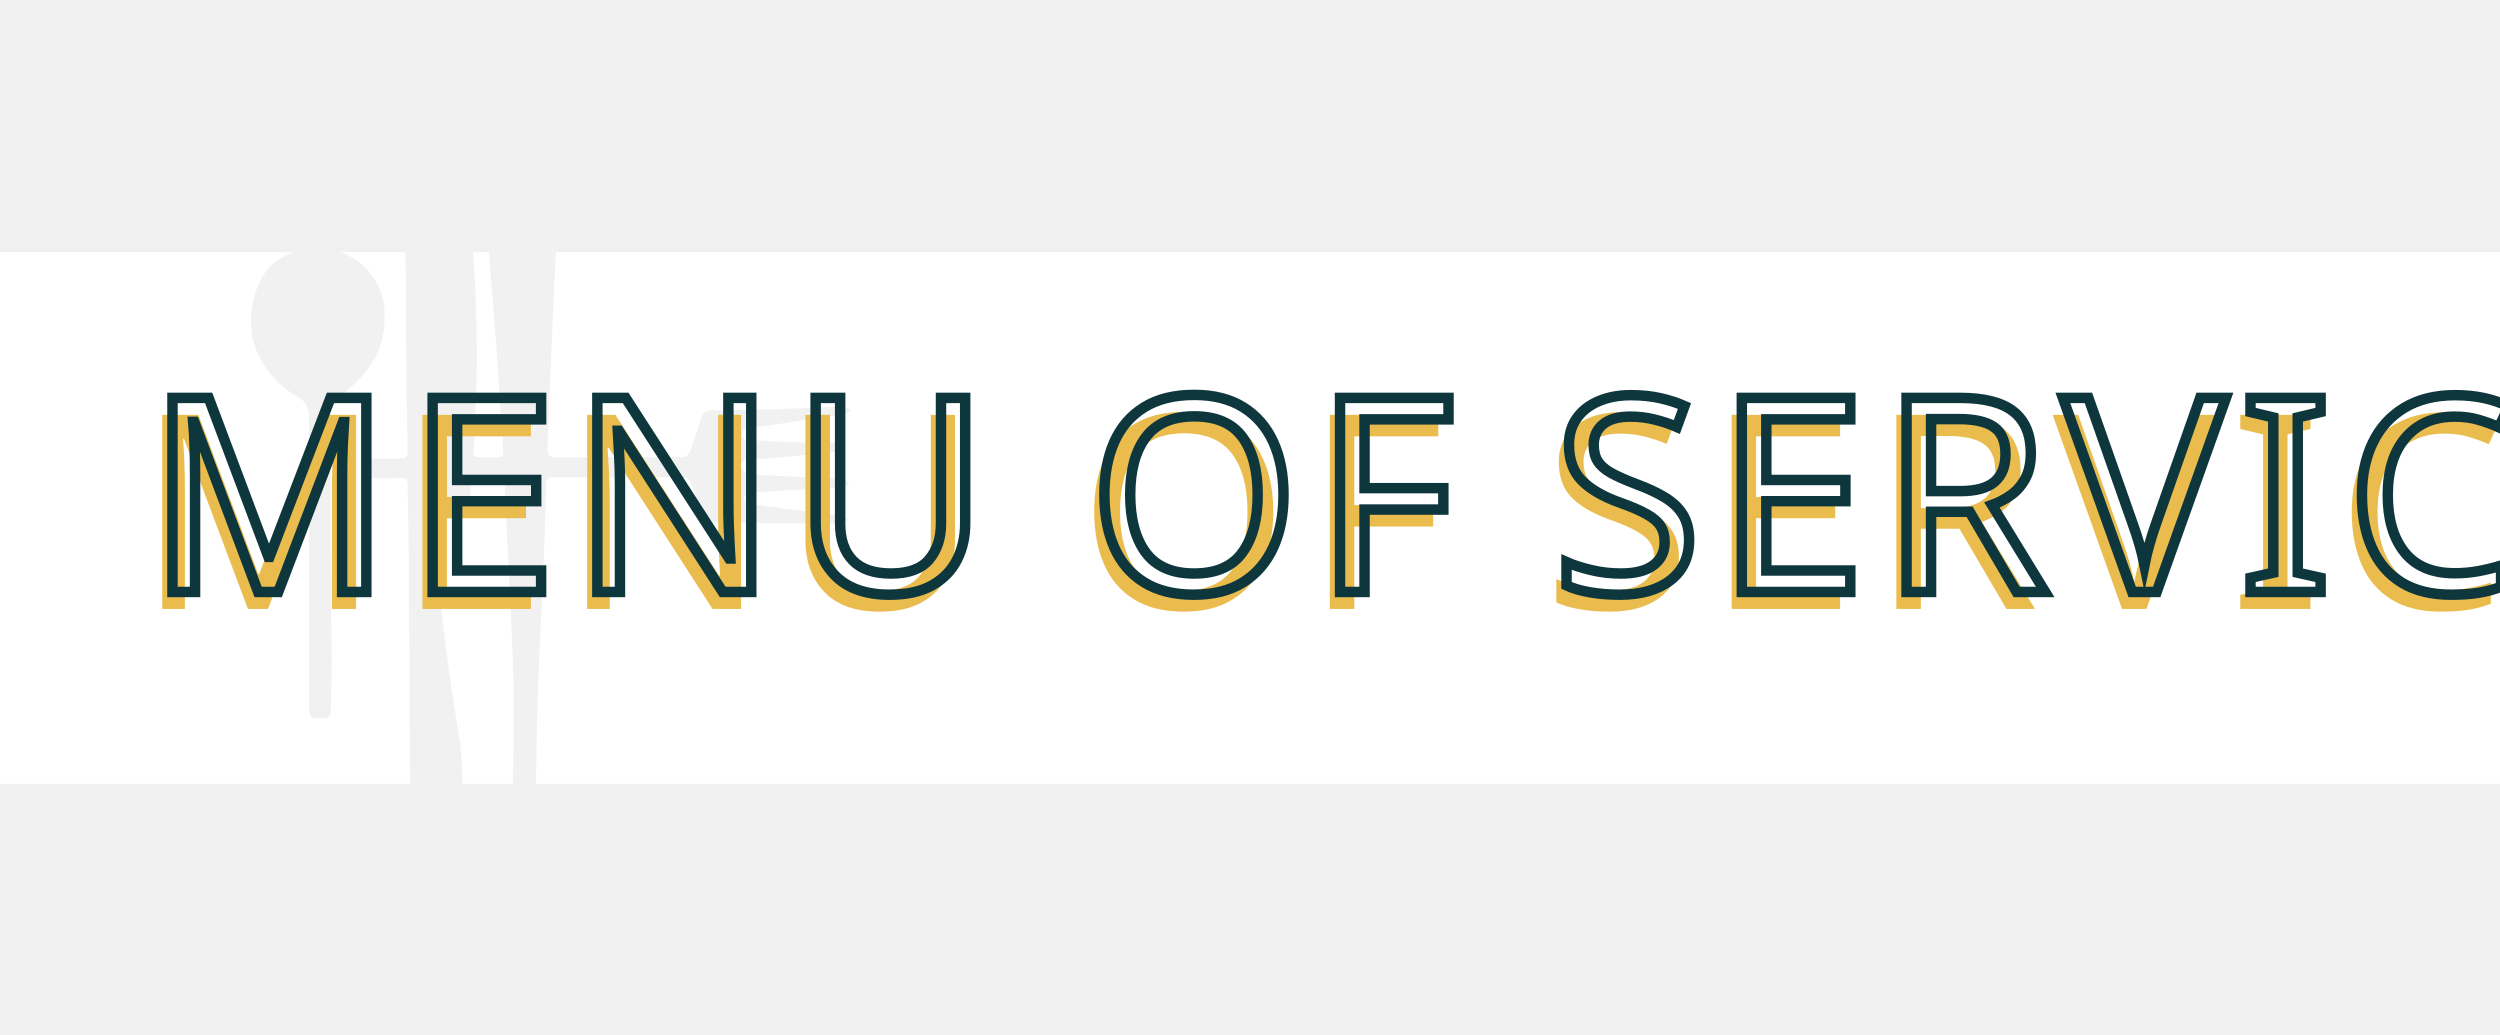
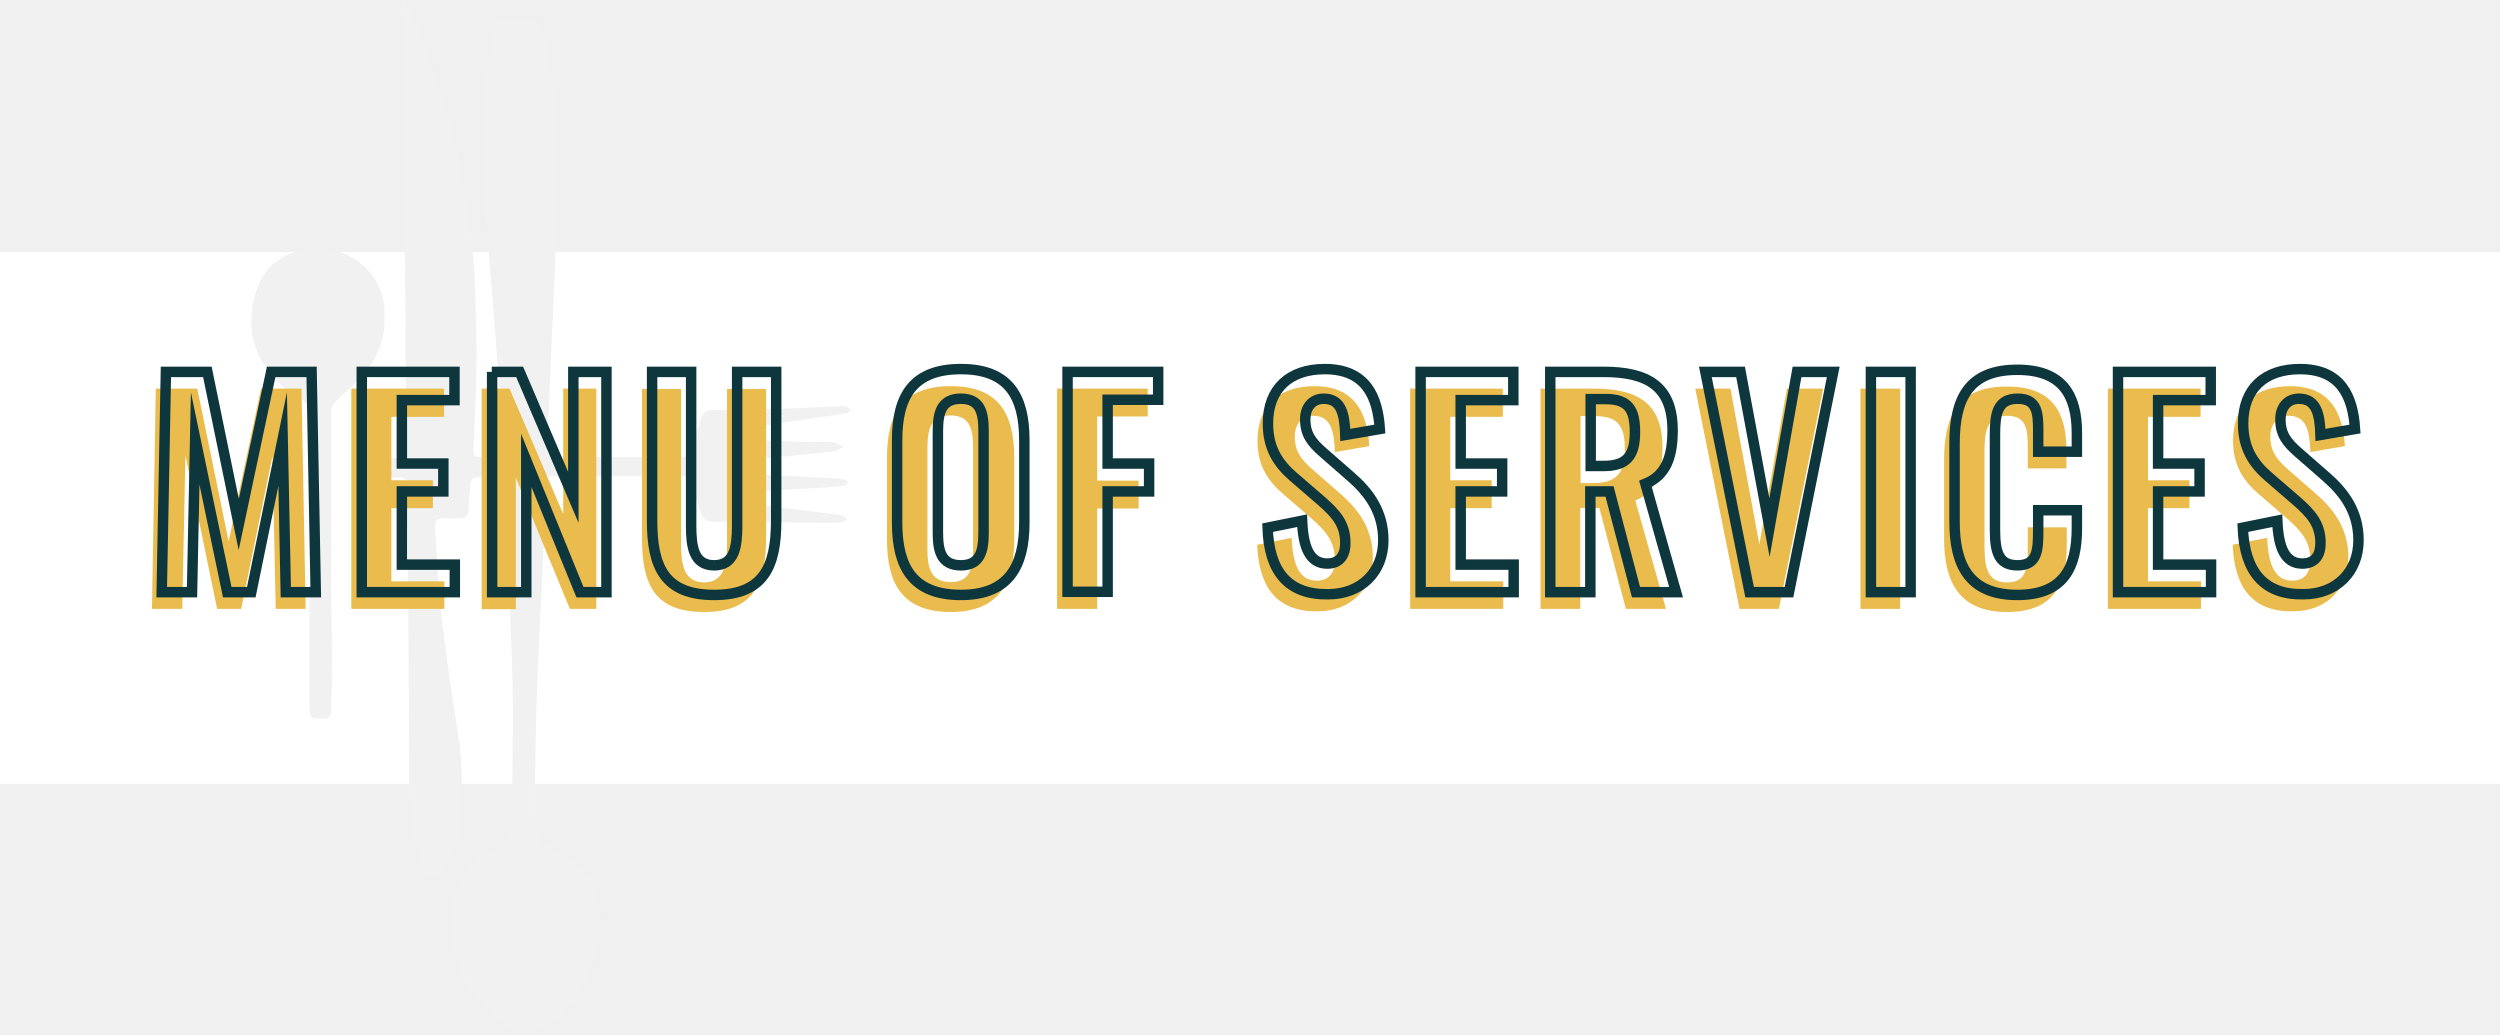
- <svg xmlns="http://www.w3.org/2000/svg" width="717.332" height="296.882" viewBox="0 0 717.332 296.882">
-   <g id="Group_66" data-name="Group 66" transform="translate(-786 -1957.907)">
-     <rect id="Rectangle_21" data-name="Rectangle 21" width="717.332" height="152.558" transform="translate(786 2030.254)" fill="#fff" />
-     <g id="Group_65" data-name="Group 65" transform="translate(20.524)">
-       <g id="Group_56" data-name="Group 56" transform="translate(837.522 1957.907)">
-         <g id="Group_1" data-name="Group 1">
-           <path id="Path_7" data-name="Path 7" d="M152.2,185.907a11.754,11.754,0,0,1,.961,1.5,196.09,196.09,0,0,1,13.949,41.939c1.527,7.6,2.928,15.244,4.012,22.922.8,5.654,1.167,11.386,1.4,17.1.309,7.436.471,14.887.377,22.328-.1,7.945-.554,15.885-.912,23.825-.049,1.08.261,1.576,1.319,1.58,1.908,0,3.817-.005,5.725,0,1.338,0,1.562-.857,1.49-1.924-.266-4-.561-7.991-.818-11.989-.373-5.824-.668-11.654-1.1-17.475-.524-7.1-1.174-14.188-1.729-21.284-.45-5.767-1.034-11.533-1.211-17.309-.3-9.667-.556-19.345-.384-29.011.133-7.488.407-15.026,2.475-22.326a11.42,11.42,0,0,1,1.035-2.858,3.032,3.032,0,0,1,1.82-1.407,65.625,65.625,0,0,1,7.031-.453c2.055-.038,3.588.852,4.055,3.01.914,4.216,1.964,8.413,2.646,12.669a185.815,185.815,0,0,1,1.876,35.008c-.342,11.563-.945,23.119-1.435,34.678-.263,6.226-.541,12.453-.791,18.679-.262,6.544-.474,13.09-.768,19.634-.071,1.581.375,2.362,2.1,2.355q18.132-.061,36.266-.018a2.384,2.384,0,0,0,2.586-1.763c1.055-3.136,2.188-6.247,3.2-9.4a2.808,2.808,0,0,1,3.022-2.266q9.535-.059,19.069-.349c5.651-.166,11.3-.46,16.949-.687a9.638,9.638,0,0,1,2.282.024,5.542,5.542,0,0,1,1.525.866c-.438.4-.827,1.056-1.322,1.149-2.246.425-4.523.678-6.786,1.014Q261.566,307.24,251,308.829c-1.04.158-2.047.45-2.029,1.824.018,1.343,1.026,1.492,1.995,1.539,5.011.25,10.024.506,15.039.67,3.115.1,6.241-.059,9.348.124.964.057,1.883.86,2.823,1.321a9.459,9.459,0,0,1-2.7,1.257c-6.122.694-12.259,1.265-18.394,1.854-2.15.207-4.308.33-6.459.52-1.148.1-2.136.694-1.885,1.889a2.755,2.755,0,0,0,1.725,1.808,59.1,59.1,0,0,0,7.19.737c5.964.327,11.934.562,17.9.866a19.744,19.744,0,0,1,3.2.433c.35.076.616.535.922.819-.329.328-.62.881-.994.945a40.2,40.2,0,0,1-4.357.471c-7.167.427-14.334.819-21.5,1.238a4.419,4.419,0,0,0-1.681.284,11.558,11.558,0,0,0-1.766,1.317c.521.552.976,1.488,1.576,1.593,3.689.649,7.407,1.14,11.124,1.625,5.231.683,10.473,1.286,15.7,2.013.624.086,1.17.732,1.752,1.119-.557.338-1.1.931-1.673.97-2.09.145-4.194.147-6.291.126-9.6-.093-19.2-.24-28.8-.313-4.166-.033-4.251-.037-5.656-3.876-.9-2.45-1.851-4.881-2.689-7.351a2.34,2.34,0,0,0-2.539-1.8q-18.419.041-36.837,0c-1.66-.005-2.2.67-2.238,2.279-.212,8.328-.448,16.657-.791,24.981-.449,10.865-1.12,21.719-1.489,32.586-.371,10.935-.525,21.877-.694,32.817-.042,2.793.226,5.589.338,8.386a5.309,5.309,0,0,0,3.614,5.218c7.543,3.2,12.831,8.6,14.771,16.778a23.3,23.3,0,0,1,.265,5.314c0,7.589-2.679,14.262-6.878,20.463a33.526,33.526,0,0,1-11.717,10.4,5.29,5.29,0,0,1-5.271.021,32.51,32.51,0,0,1-14.774-14.114,37.269,37.269,0,0,1-4.446-17c-.275-9.856,4.359-16.944,12.958-21.331a7.414,7.414,0,0,0,4.494-7.34c.078-11.58.365-23.16.329-34.74-.024-7.947-.379-15.9-.715-23.839-.407-9.654-.956-19.3-1.425-28.952-.154-3.177-.3-6.357-.35-9.536-.028-1.909-1.047-2.373-2.7-2.3-1.448.061-2.9.055-4.353-.009-1.585-.07-2.589.479-2.719,2.18-.182,2.408-.431,4.814-.537,7.226a2.13,2.13,0,0,1-2.519,2.357c-1.526-.041-3.057.067-4.579-.022-1.779-.1-2.635.571-2.506,2.415.585,8.366.845,16.769,1.8,25.093,1.318,11.5,2.961,22.97,4.84,34.392,1.159,7.043,1.1,14.079.952,21.129a31.74,31.74,0,0,1-6.553,19.181c-1.136,1.475-2.009,1.514-3.164.036a6.908,6.908,0,0,1-1.156-1.964c-2.046-6.1-4.01-12.205-4.037-18.76q-.144-36-.39-72c-.041-6.3-.2-12.6-.319-18.893-.038-2.037-.486-2.311-2.59-2.208a64.9,64.9,0,0,1-7.049.033c-2.195-.132-2.375-.718-2.267-3.85.063-1.828,1.2-1.806,2.467-1.8,2.417.007,4.837-.065,7.252.022,1.659.061,2.255-.583,2.213-2.236q-.269-10.4-.394-20.8c-.071-6.494-.009-12.989-.068-19.484-.095-10.5-.24-21-.366-31.5s-.248-20.991-.394-31.488c-.111-7.826-.263-15.651-.383-23.477-.013-.8.071-1.6.109-2.4Z" transform="translate(-108.176 -185.907)" fill="#f1f1f2" />
-           <path id="Path_8" data-name="Path 8" d="M154.36,259.522c.307,8-3.055,14.346-8.839,19.6-1.834,1.667-3.721,3.286-5.427,5.077a4.281,4.281,0,0,0-1.14,2.653q-.071,23.676.024,47.352c.03,8.078.242,16.155.262,24.232.011,4.7-.223,9.394-.286,14.091-.021,1.518-.453,2.373-2.17,2.406-3.253.064-3.759-.138-3.971-2.178a16.573,16.573,0,0,1-.043-1.717q-.02-40.382-.037-80.766c0-.51-.028-1.02,0-1.527a6.211,6.211,0,0,0-3.455-6.2,27.3,27.3,0,0,1-11.866-13.755c-2.764-7.043-1.194-19.13,5.242-24.546a19.83,19.83,0,0,1,21.26-2.163,18.88,18.88,0,0,1,10.429,14.791A17.99,17.99,0,0,1,154.36,259.522Z" transform="translate(-116.107 -168.793)" fill="#f1f1f2" />
-         </g>
+ <svg xmlns="http://www.w3.org/2000/svg" version="1.1" id="Layer_1" x="0px" y="0px" viewBox="0 0 717.3 296.9" style="enable-background:new 0 0 717.3 296.9;" xml:space="preserve">
+   <style type="text/css">
+ 	.st0{fill:#FFFFFF;}
+ 	.st1{fill:#F1F1F2;}
+ 	.st2{enable-background:new    ;}
+ 	.st3{fill:#EABC4E;}
+ 	.st4{fill:none;stroke:#0E363D;stroke-width:3;stroke-miterlimit:10;}
+ </style>
+   <g>
+     <rect id="Rectangle_21" y="72.3" class="st0" width="717.3" height="152.6" />
+     <g id="Group_56" transform="translate(837.522 1957.907)">
+       <g id="Group_1">
+         <path id="Path_7" class="st1" d="M-721.5-1957.9c0.4,0.5,0.7,1,1,1.5c6.2,13.4,10.9,27.5,13.9,41.9c1.5,7.6,2.9,15.2,4,22.9     c0.8,5.7,1.2,11.4,1.4,17.1c0.3,7.4,0.5,14.9,0.4,22.3c-0.1,7.9-0.6,15.9-0.9,23.8c0,1.1,0.3,1.6,1.3,1.6c1.9,0,3.8,0,5.7,0     c1.3,0,1.6-0.9,1.5-1.9c-0.3-4-0.6-8-0.8-12c-0.4-5.8-0.7-11.7-1.1-17.5c-0.5-7.1-1.2-14.2-1.7-21.3c-0.5-5.8-1-11.5-1.2-17.3     c-0.3-9.7-0.6-19.3-0.4-29c0.1-7.5,0.4-15,2.5-22.3c0.2-1,0.6-2,1-2.9c0.4-0.7,1.1-1.2,1.8-1.4c2.3-0.3,4.7-0.4,7-0.5     c2.1,0,3.6,0.9,4.1,3c0.9,4.2,2,8.4,2.6,12.7c1.7,11.6,2.4,23.3,1.9,35c-0.3,11.6-0.9,23.1-1.4,34.7c-0.3,6.2-0.5,12.5-0.8,18.7     c-0.3,6.5-0.5,13.1-0.8,19.6c-0.1,1.6,0.4,2.4,2.1,2.4c12.1,0,24.2,0,36.3,0c1.2,0.1,2.3-0.6,2.6-1.8c1.1-3.1,2.2-6.2,3.2-9.4     c0.3-1.4,1.6-2.4,3-2.3c6.4,0,12.7-0.2,19.1-0.3c5.7-0.2,11.3-0.5,16.9-0.7c0.8-0.1,1.5-0.1,2.3,0c0.6,0.2,1.1,0.5,1.5,0.9     c-0.4,0.4-0.8,1.1-1.3,1.1c-2.2,0.4-4.5,0.7-6.8,1c-7,1-14.1,2.1-21.1,3.2c-1,0.2-2,0.5-2,1.8c0,1.3,1,1.5,2,1.5     c5,0.2,10,0.5,15,0.7c3.1,0.1,6.2-0.1,9.3,0.1c1,0.1,1.9,0.9,2.8,1.3c-0.8,0.6-1.7,1-2.7,1.3c-6.1,0.7-12.3,1.3-18.4,1.9     c-2.1,0.2-4.3,0.3-6.5,0.5c-1.1,0.1-2.1,0.7-1.9,1.9c0.3,0.8,0.9,1.5,1.7,1.8c2.4,0.4,4.8,0.6,7.2,0.7c6,0.3,11.9,0.6,17.9,0.9     c1.1,0.1,2.1,0.2,3.2,0.4c0.4,0.1,0.6,0.5,0.9,0.8c-0.3,0.3-0.6,0.9-1,0.9c-1.4,0.2-2.9,0.4-4.4,0.5c-7.2,0.4-14.3,0.8-21.5,1.2     c-0.6,0-1.1,0.1-1.7,0.3c-0.6,0.4-1.2,0.8-1.8,1.3c0.5,0.6,1,1.5,1.6,1.6c3.7,0.6,7.4,1.1,11.1,1.6c5.2,0.7,10.5,1.3,15.7,2     c0.6,0.1,1.2,0.7,1.8,1.1c-0.6,0.3-1.1,0.9-1.7,1c-2.1,0.1-4.2,0.1-6.3,0.1c-9.6-0.1-19.2-0.2-28.8-0.3c-4.2,0-4.3,0-5.7-3.9     c-0.9-2.5-1.9-4.9-2.7-7.4c-0.3-1.2-1.4-1.9-2.5-1.8c-12.3,0-24.6,0-36.8,0c-1.7,0-2.2,0.7-2.2,2.3c-0.2,8.3-0.4,16.7-0.8,25     c-0.4,10.9-1.1,21.7-1.5,32.6c-0.4,10.9-0.5,21.9-0.7,32.8c0,2.8,0.2,5.6,0.3,8.4c-0.1,2.3,1.4,4.5,3.6,5.2     c7.5,3.2,12.8,8.6,14.8,16.8c0.3,1.8,0.4,3.5,0.3,5.3c0,7.6-2.7,14.3-6.9,20.5c-3,4.3-7,7.9-11.7,10.4c-1.6,0.9-3.6,1-5.3,0     c-6.3-3-11.5-7.9-14.8-14.1c-2.8-5.2-4.3-11.1-4.4-17c-0.3-9.9,4.4-16.9,13-21.3c2.9-1.2,4.7-4.2,4.5-7.3     c0.1-11.6,0.4-23.2,0.3-34.7c0-7.9-0.4-15.9-0.7-23.8c-0.4-9.7-1-19.3-1.4-29c-0.2-3.2-0.3-6.4-0.3-9.5c0-1.9-1-2.4-2.7-2.3     c-1.4,0.1-2.9,0.1-4.4,0c-1.6-0.1-2.6,0.5-2.7,2.2c-0.2,2.4-0.4,4.8-0.5,7.2c0.1,1.2-0.7,2.2-1.8,2.4c-0.2,0-0.5,0-0.7,0     c-1.5,0-3.1,0.1-4.6,0c-1.8-0.1-2.6,0.6-2.5,2.4c0.6,8.4,0.8,16.8,1.8,25.1c1.3,11.5,3,23,4.8,34.4c1.2,7,1.1,14.1,1,21.1     c0,6.9-2.3,13.7-6.6,19.2c-1.1,1.5-2,1.5-3.2,0c-0.5-0.6-0.9-1.2-1.2-2c-2-6.1-4-12.2-4-18.8c-0.1-24-0.2-48-0.4-72     c0-6.3-0.2-12.6-0.3-18.9c0-2-0.5-2.3-2.6-2.2c-2.3,0.1-4.7,0.1-7,0c-2.2-0.1-2.4-0.7-2.3-3.8c0.1-1.8,1.2-1.8,2.5-1.8     c2.4,0,4.8-0.1,7.3,0c1.7,0.1,2.3-0.6,2.2-2.2c-0.2-6.9-0.3-13.9-0.4-20.8c-0.1-6.5,0-13-0.1-19.5c-0.1-10.5-0.2-21-0.4-31.5     c-0.1-10.5-0.2-21-0.4-31.5c-0.1-7.8-0.3-15.7-0.4-23.5c0-0.8,0.1-1.6,0.1-2.4L-721.5-1957.9z" />
+         <path id="Path_8" class="st1" d="M-727.2-1867.2c0.3,8-3.1,14.3-8.8,19.6c-1.8,1.7-3.7,3.3-5.4,5.1c-0.7,0.7-1.1,1.7-1.1,2.7     c0,15.8,0,31.6,0,47.4c0,8.1,0.2,16.2,0.3,24.2c0,4.7-0.2,9.4-0.3,14.1c0,1.5-0.5,2.4-2.2,2.4c-3.3,0.1-3.8-0.1-4-2.2     c0-0.6-0.1-1.1,0-1.7c0-26.9,0-53.8,0-80.8c0-0.5,0-1,0-1.5c0.3-2.6-1.1-5.1-3.5-6.2c-5.4-3.1-9.6-7.9-11.9-13.8     c-2.8-7-1.2-19.1,5.2-24.5c6.1-4.8,14.4-5.6,21.3-2.2c5.8,2.8,9.7,8.4,10.4,14.8C-727.2-1868.9-727.2-1868.1-727.2-1867.2z" />
      </g>
-       <g id="Group_55" data-name="Group 55" transform="translate(804.476 2069.764)">
-         <g id="Group_64" data-name="Group 64">
-           <text id="MENU_OF_SERVICES" data-name="MENU OF SERVICES" transform="translate(0 62.872)" fill="#eabc4e" font-size="78" font-family="Oswald Medium, Oswald" font-weight="500" letter-spacing="0.05em">
-             <tspan x="0" y="0">MENU OF SERVICES</tspan>
-           </text>
-           <text id="MENU_OF_SERVICES-2" data-name="MENU OF SERVICES" stroke-width="3" stroke="#0e363d" stroke-miterlimit="10" transform="translate(2.926 58)" font-size="78" font-family="Oswald Medium, Oswald" font-weight="500" letter-spacing="0.05em" fill="none">
-             <tspan x="0" y="0">MENU OF SERVICES</tspan>
-           </text>
-         </g>
-       </g>
+     </g>
+     <g class="st2">
+       <path class="st3" d="M44.7,111.5h11.9l9,43.8l9.3-43.8h11.6l1.2,63.2h-8.6l-0.9-43.9l-9,43.9h-6.9l-9.1-44.1l-0.9,44.1h-8.7    L44.7,111.5z" />
+       <path class="st3" d="M100.9,111.5h26.5v8.1h-15.1v18.2h11.9v8h-11.9v21h15.2v7.9h-26.7V111.5z" />
+       <path class="st3" d="M138.2,111.5h8l15.4,36v-36h9.5v63.2h-7.6L148,137v37.8h-9.8V111.5z" />
+       <path class="st3" d="M184.2,154.3v-42.7h11.2v44.1c0,6,0.7,11.4,6.6,11.4c5.9,0,6.6-5.4,6.6-11.4v-44.1h11.2v42.7    c0,13.3-3.7,21.3-17.8,21.3C187.7,175.6,184.2,167.6,184.2,154.3z" />
+       <path class="st3" d="M254.5,154.9v-23.7c0-12.8,4.7-20.4,18.3-20.4c13.5,0,18.2,7.6,18.2,20.4v23.7c0,12.7-4.7,20.7-18.2,20.7    C259.1,175.6,254.5,167.7,254.5,154.9z M279.2,157.6v-29.1c0-5.3-0.9-9.3-6.5-9.3s-6.6,4-6.6,9.3v29.1c0,5.2,0.9,9.4,6.6,9.4    C278.4,167.1,279.2,162.9,279.2,157.6z" />
+       <path class="st3" d="M303.3,111.5h26v8h-14.5v18.4h11.9v8h-11.9v28.8h-11.5V111.5z" />
+       <path class="st3" d="M360.7,156.3l9.9-2c0.3,7.5,2.1,12.3,7.2,12.3c3.7,0,5.2-2.5,5.2-5.9c0-5.5-2.8-8.5-6.9-12.1l-8-6.9    c-4.5-3.9-7.3-8.3-7.3-15.3c0-10,6.2-15.6,16.3-15.6c11.9,0,15.2,8,15.8,17.2l-9.9,1.7c-0.2-5.9-1.1-10.4-6.2-10.4    c-3.4,0-5.3,2.6-5.3,5.9c0,4.3,1.8,6.6,5.1,9.5l7.9,6.9c5.1,4.4,9.4,10,9.4,18.3c0,9.1-6.4,15.5-15.8,15.5    C366.7,175.6,361.2,168.9,360.7,156.3z" />
+       <path class="st3" d="M404.7,111.5h26.5v8.1h-15.1v18.2h11.9v8h-11.9v21h15.2v7.9h-26.7V111.5z" />
+       <path class="st3" d="M442,111.5h15.2c12.6,0,19.8,4.1,19.8,16.8c0,7.6-1.9,12.9-7.8,15.3l8.8,31.1h-11.5l-7.6-28.9h-5.5v28.9H442    V111.5z M457.2,138.6c6.6,0,9-2.9,9-9.7c0-6.4-1.8-9.5-8.4-9.5h-4.3v19.2H457.2z" />
+       <path class="st3" d="M486.4,111.5h10.1l8.3,44.7l7.9-44.7h10.4l-12.7,63.2h-11.3L486.4,111.5z" />
+       <path class="st3" d="M533.8,111.5h11.4v63.2h-11.4V111.5z" />
+       <path class="st3" d="M557.8,154.5V132c0-12.9,4.1-21.1,18-21.1c12.9,0,17.1,7.2,17.1,18.2v5.3h-11.1v-5.5c0-5.3-0.1-9.6-5.9-9.6    c-5.9,0-6.5,4.5-6.5,10.3v27.4c0,6.9,1.4,10.1,6.5,10.1c5.7,0,5.9-4.4,5.9-10.1v-5.7H593v5.1c0,11.2-3.7,19.2-17.1,19.2    C562,175.6,557.8,166.9,557.8,154.5z" />
+       <path class="st3" d="M604.9,111.5h26.5v8.1h-15.1v18.2h11.9v8h-11.9v21h15.2v7.9h-26.7V111.5z" />
+       <path class="st3" d="M640.6,156.3l9.9-2c0.3,7.5,2.1,12.3,7.2,12.3c3.7,0,5.2-2.5,5.2-5.9c0-5.5-2.8-8.5-6.9-12.1l-8-6.9    c-4.5-3.9-7.3-8.3-7.3-15.3c0-10,6.2-15.6,16.3-15.6c11.9,0,15.2,8,15.8,17.2l-9.9,1.7c-0.2-5.9-1.1-10.4-6.2-10.4    c-3.4,0-5.3,2.6-5.3,5.9c0,4.3,1.8,6.6,5.1,9.5l7.9,6.9c5.1,4.4,9.4,10,9.4,18.3c0,9.1-6.4,15.5-15.8,15.5    C646.5,175.6,641.1,168.9,640.6,156.3z" />
+     </g>
+     <g class="st2">
+       <path class="st4" d="M47.6,106.7h11.9l9,43.8l9.3-43.8h11.6l1.2,63.2H82l-0.9-43.9l-9,43.9h-6.9L56,125.8l-0.9,44.1h-8.7    L47.6,106.7z" />
+       <path class="st4" d="M103.9,106.7h26.5v8.1h-15.1V133h11.9v8h-11.9v21h15.2v7.9h-26.7V106.7z" />
+       <path class="st4" d="M141.1,106.7h8l15.4,36v-36h9.5v63.2h-7.6L151,132.1v37.8h-9.8V106.7z" />
+       <path class="st4" d="M187.1,149.4v-42.7h11.2v44.1c0,6,0.7,11.4,6.6,11.4c5.9,0,6.6-5.4,6.6-11.4v-44.1h11.2v42.7    c0,13.3-3.7,21.3-17.8,21.3C190.7,170.7,187.1,162.7,187.1,149.4z" />
+       <path class="st4" d="M257.4,150v-23.7c0-12.8,4.7-20.4,18.3-20.4c13.5,0,18.2,7.6,18.2,20.4V150c0,12.7-4.7,20.7-18.2,20.7    C262,170.7,257.4,162.8,257.4,150z M282.2,152.8v-29.1c0-5.3-0.9-9.3-6.5-9.3s-6.6,4-6.6,9.3v29.1c0,5.2,0.9,9.4,6.6,9.4    C281.3,162.2,282.2,158,282.2,152.8z" />
+       <path class="st4" d="M306.3,106.7h26v8h-14.5V133h11.9v8h-11.9v28.8h-11.5V106.7z" />
+       <path class="st4" d="M363.7,151.4l9.9-2c0.3,7.5,2.1,12.3,7.2,12.3c3.7,0,5.2-2.5,5.2-5.9c0-5.5-2.8-8.5-6.9-12.1l-8-6.9    c-4.5-3.9-7.3-8.3-7.3-15.3c0-10,6.2-15.6,16.3-15.6c11.9,0,15.2,8,15.8,17.2l-9.9,1.7c-0.2-5.9-1.1-10.4-6.2-10.4    c-3.4,0-5.3,2.6-5.3,5.9c0,4.3,1.8,6.6,5.1,9.5l7.9,6.9c5.1,4.4,9.4,10,9.4,18.3c0,9.1-6.4,15.5-15.8,15.5    C369.6,170.7,364.1,164,363.7,151.4z" />
+       <path class="st4" d="M407.7,106.7h26.5v8.1h-15.1V133H431v8h-11.9v21h15.2v7.9h-26.7V106.7z" />
+       <path class="st4" d="M444.9,106.7h15.2c12.6,0,19.8,4.1,19.8,16.8c0,7.6-1.9,12.9-7.8,15.3l8.8,31.1h-11.5l-7.6-28.9h-5.5v28.9    h-11.5V106.7z M460.1,133.7c6.6,0,9-2.9,9-9.7c0-6.4-1.8-9.5-8.4-9.5h-4.3v19.2H460.1z" />
+       <path class="st4" d="M489.3,106.7h10.1l8.3,44.7l7.9-44.7h10.4l-12.7,63.2H502L489.3,106.7z" />
+       <path class="st4" d="M536.8,106.7h11.4v63.2h-11.4V106.7z" />
+       <path class="st4" d="M560.8,149.7v-22.5c0-12.9,4.1-21.1,18-21.1c12.9,0,17.1,7.2,17.1,18.2v5.3h-11.1V124c0-5.3-0.1-9.6-5.9-9.6    c-5.9,0-6.5,4.5-6.5,10.3v27.4c0,6.9,1.4,10.1,6.5,10.1c5.7,0,5.9-4.4,5.9-10.1v-5.7h11.1v5.1c0,11.2-3.7,19.2-17.1,19.2    C564.9,170.7,560.8,162,560.8,149.7z" />
+       <path class="st4" d="M607.8,106.7h26.5v8.1h-15.1V133h11.9v8h-11.9v21h15.2v7.9h-26.7V106.7z" />
+       <path class="st4" d="M643.5,151.4l9.9-2c0.3,7.5,2.1,12.3,7.2,12.3c3.7,0,5.2-2.5,5.2-5.9c0-5.5-2.8-8.5-6.9-12.1l-8-6.9    c-4.5-3.9-7.3-8.3-7.3-15.3c0-10,6.2-15.6,16.3-15.6c11.9,0,15.2,8,15.8,17.2l-9.9,1.7c-0.2-5.9-1.1-10.4-6.2-10.4    c-3.4,0-5.3,2.6-5.3,5.9c0,4.3,1.8,6.6,5.1,9.5l7.9,6.9c5.1,4.4,9.4,10,9.4,18.3c0,9.1-6.4,15.5-15.8,15.5    C649.5,170.7,644,164,643.5,151.4z" />
    </g>
  </g>
</svg>
